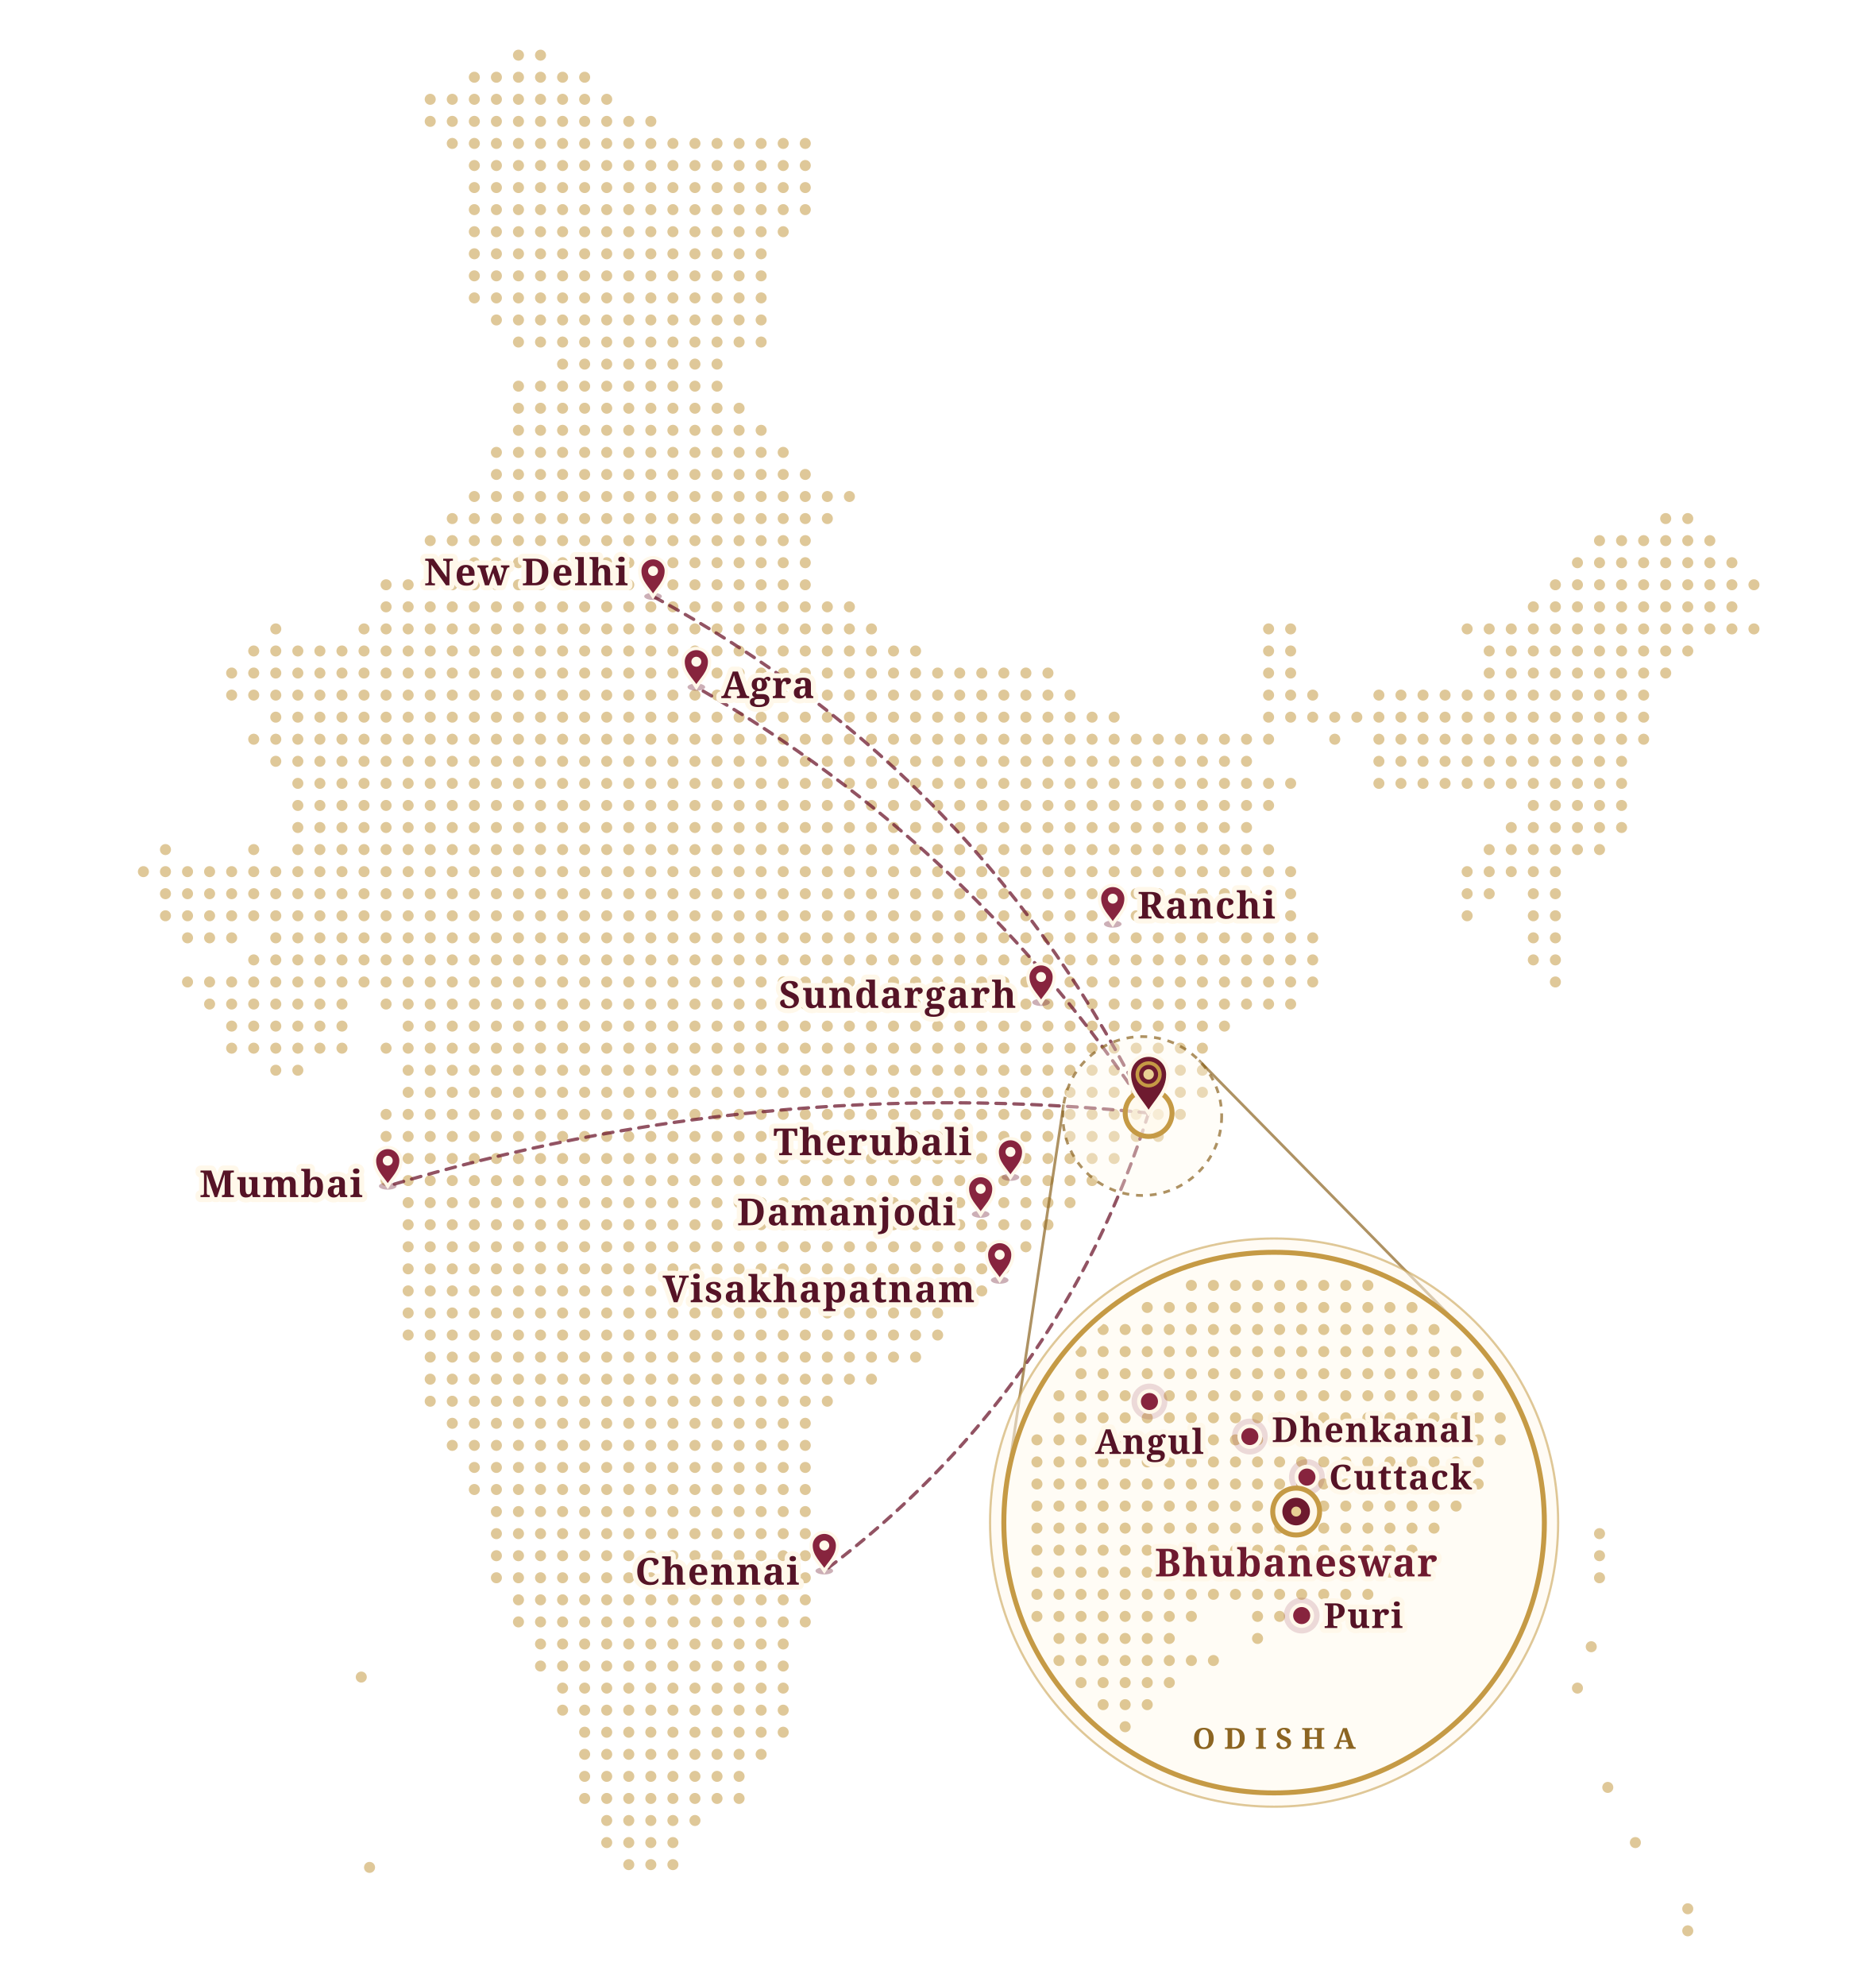
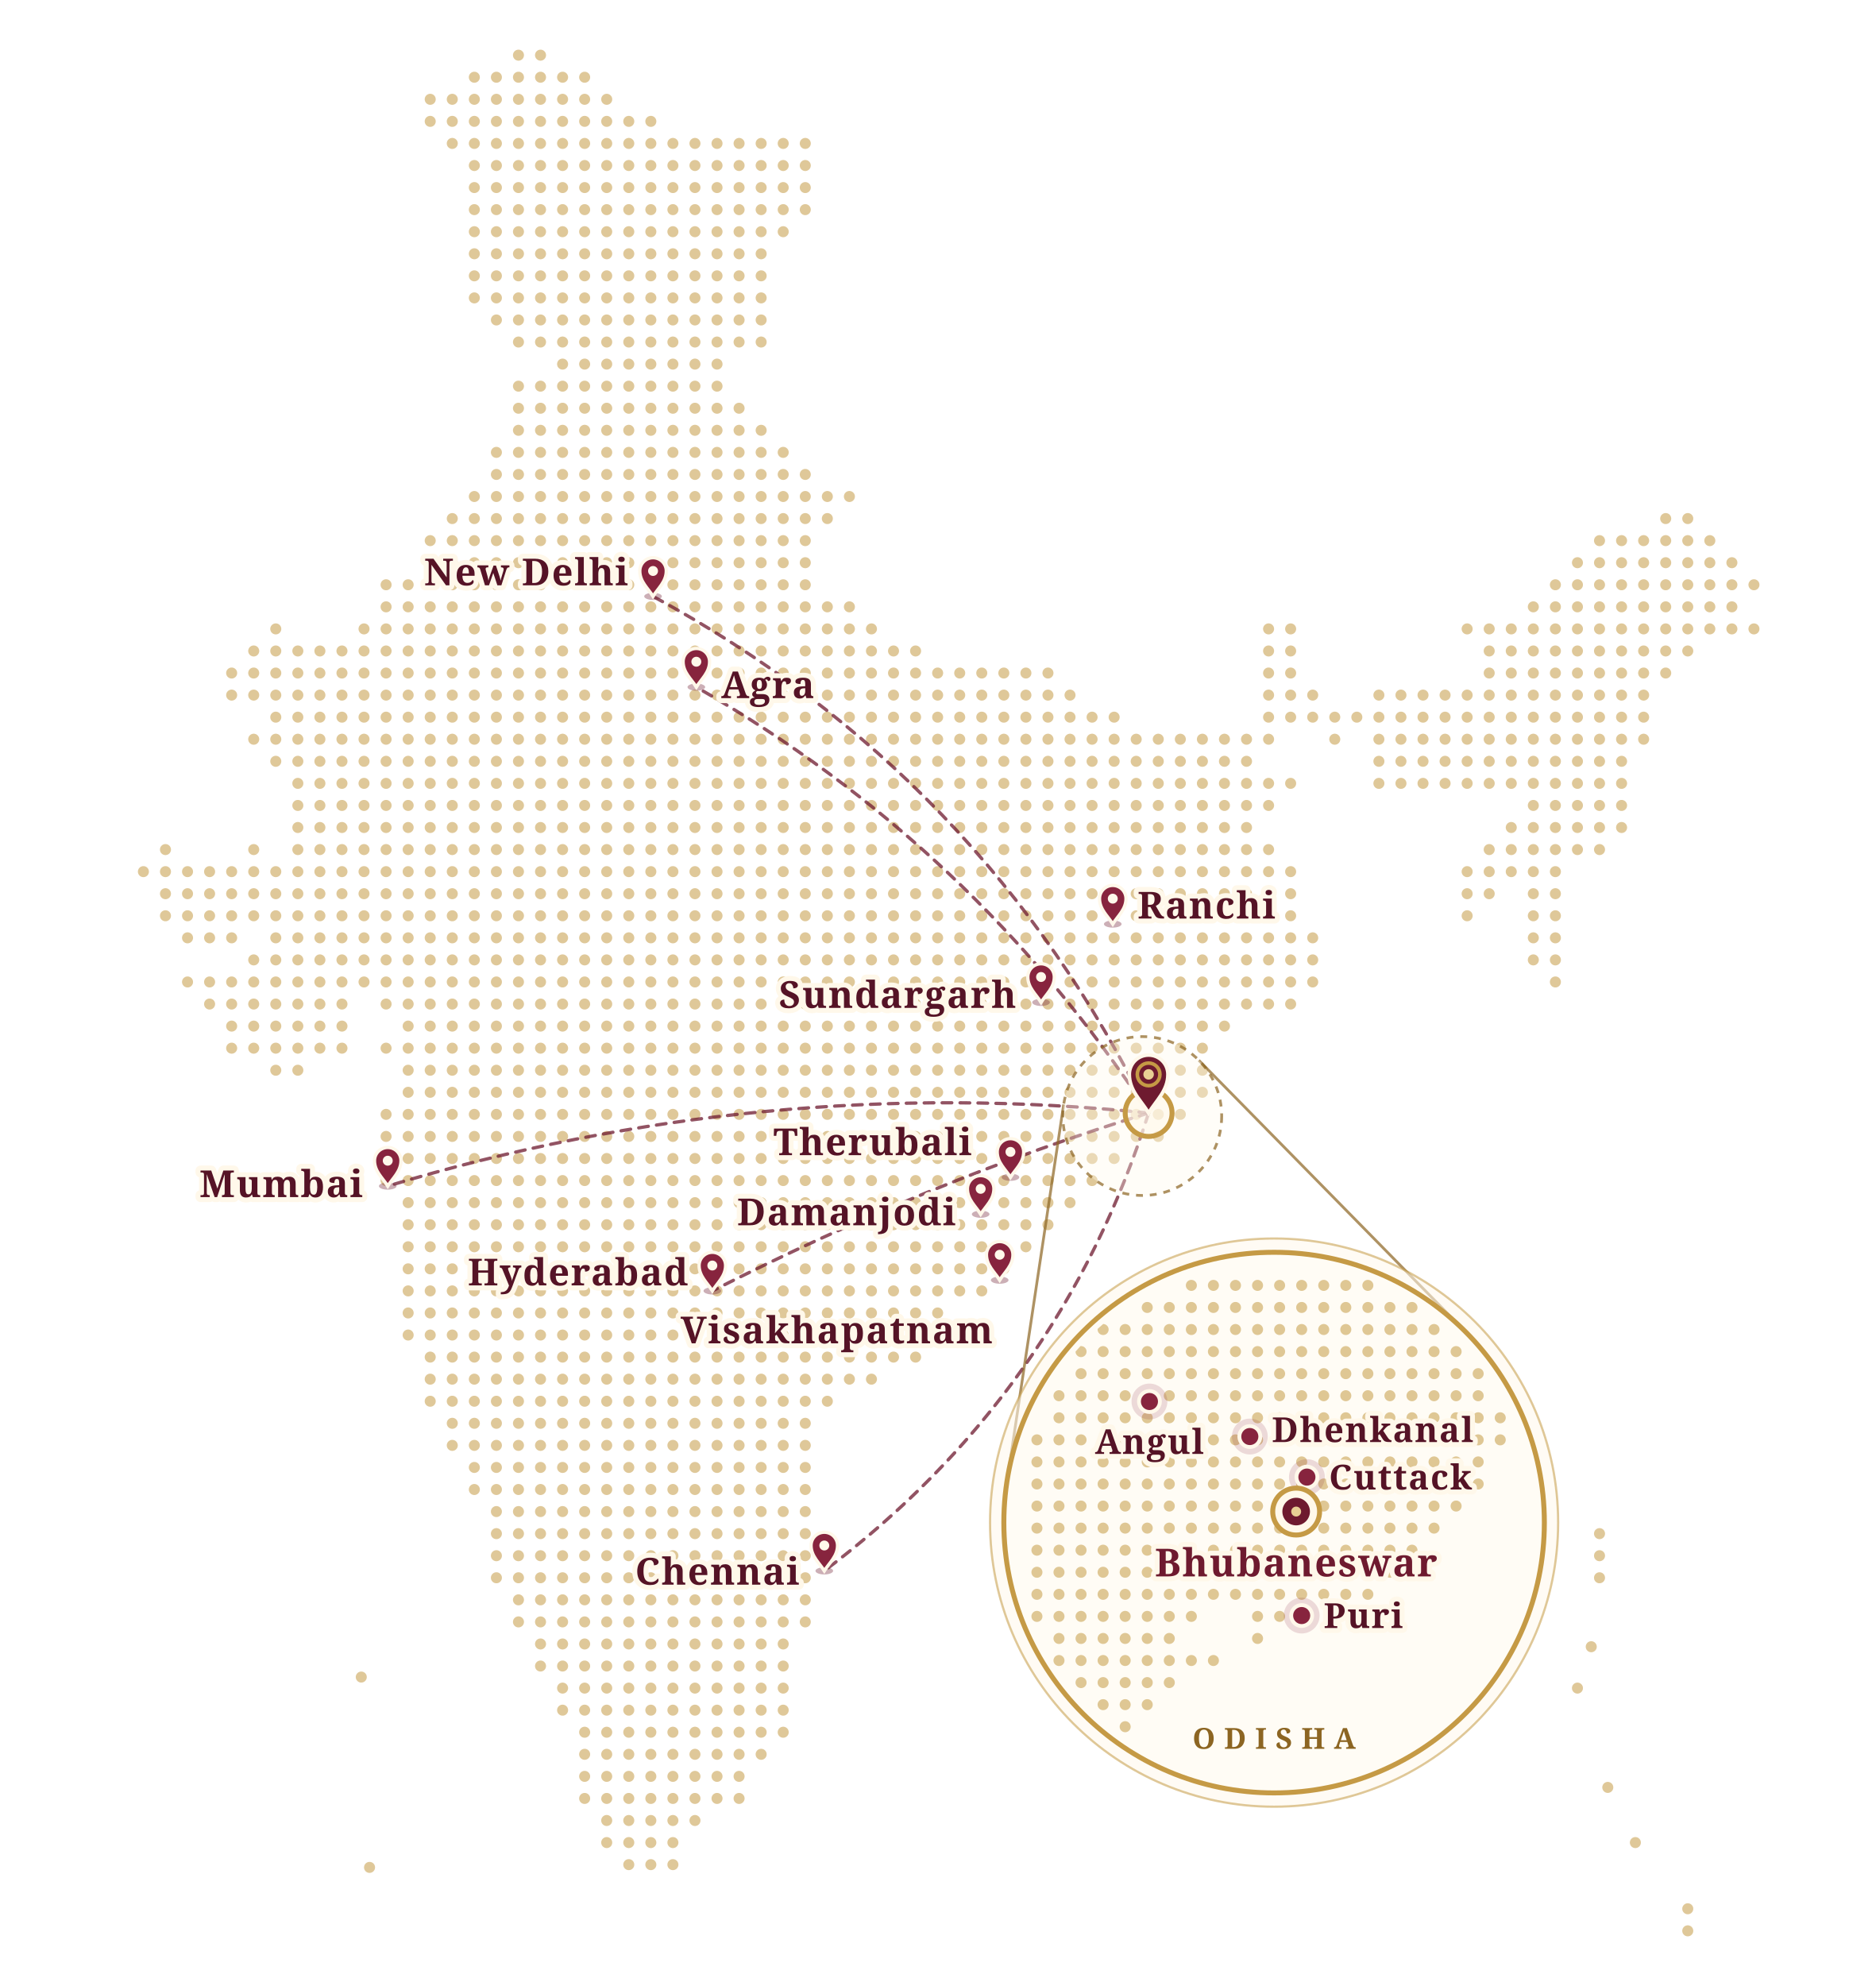
<svg xmlns="http://www.w3.org/2000/svg" viewBox="0 0 680 720" width="680" height="720" role="img" aria-labelledby="im-title im-desc">
  <style>@media (prefers-reduced-motion:no-preference){.im-arc{animation:im-flow 2.4s linear infinite}.im-pulse{transform-box:fill-box;transform-origin:center;animation:im-pulse 3.2s ease-out infinite}}@keyframes im-flow{to{stroke-dashoffset:-13}}@keyframes im-pulse{0%{transform:scale(.6);opacity:.9}80%,100%{transform:scale(2.2);opacity:0}}</style>
  <defs>
    <clipPath id="im-lens-clip">
      <circle cx="462" cy="552" r="95" />
    </clipPath>
  </defs>
  <path fill="none" stroke="#C59A45" stroke-opacity=".55" stroke-linecap="round" stroke-width="4" d="M188 20h0m8 0h0M172 28h0m8 0h0m8 0h0m8 0h0m8 0h0m8 0h0M156 36h0m8 0h0m8 0h0m8 0h0m8 0h0m8 0h0m8 0h0m8 0h0m8 0h0M156 44h0m8 0h0m8 0h0m8 0h0m8 0h0m8 0h0m8 0h0m8 0h0m8 0h0m8 0h0m8 0h0M164 52h0m8 0h0m8 0h0m8 0h0m8 0h0m8 0h0m8 0h0m8 0h0m8 0h0m8 0h0m8 0h0m8 0h0m8 0h0m8 0h0m8 0h0m8 0h0m8 0h0M172 60h0m8 0h0m8 0h0m8 0h0m8 0h0m8 0h0m8 0h0m8 0h0m8 0h0m8 0h0m8 0h0m8 0h0m8 0h0m8 0h0m8 0h0m8 0h0M172 68h0m8 0h0m8 0h0m8 0h0m8 0h0m8 0h0m8 0h0m8 0h0m8 0h0m8 0h0m8 0h0m8 0h0m8 0h0m8 0h0m8 0h0m8 0h0M172 76h0m8 0h0m8 0h0m8 0h0m8 0h0m8 0h0m8 0h0m8 0h0m8 0h0m8 0h0m8 0h0m8 0h0m8 0h0m8 0h0m8 0h0m8 0h0M172 84h0m8 0h0m8 0h0m8 0h0m8 0h0m8 0h0m8 0h0m8 0h0m8 0h0m8 0h0m8 0h0m8 0h0m8 0h0m8 0h0m8 0h0M172 92h0m8 0h0m8 0h0m8 0h0m8 0h0m8 0h0m8 0h0m8 0h0m8 0h0m8 0h0m8 0h0m8 0h0m8 0h0m8 0h0M172 100h0m8 0h0m8 0h0m8 0h0m8 0h0m8 0h0m8 0h0m8 0h0m8 0h0m8 0h0m8 0h0m8 0h0m8 0h0m8 0h0M172 108h0m8 0h0m8 0h0m8 0h0m8 0h0m8 0h0m8 0h0m8 0h0m8 0h0m8 0h0m8 0h0m8 0h0m8 0h0m8 0h0M180 116h0m8 0h0m8 0h0m8 0h0m8 0h0m8 0h0m8 0h0m8 0h0m8 0h0m8 0h0m8 0h0m8 0h0m8 0h0M188 124h0m8 0h0m8 0h0m8 0h0m8 0h0m8 0h0m8 0h0m8 0h0m8 0h0m8 0h0m8 0h0m8 0h0M204 132h0m8 0h0m8 0h0m8 0h0m8 0h0m8 0h0m8 0h0m8 0h0M188 140h0m8 0h0m8 0h0m8 0h0m8 0h0m8 0h0m8 0h0m8 0h0m8 0h0m8 0h0M188 148h0m8 0h0m8 0h0m8 0h0m8 0h0m8 0h0m8 0h0m8 0h0m8 0h0m8 0h0m8 0h0M188 156h0m8 0h0m8 0h0m8 0h0m8 0h0m8 0h0m8 0h0m8 0h0m8 0h0m8 0h0m8 0h0m8 0h0M180 164h0m8 0h0m8 0h0m8 0h0m8 0h0m8 0h0m8 0h0m8 0h0m8 0h0m8 0h0m8 0h0m8 0h0m8 0h0m8 0h0M180 172h0m8 0h0m8 0h0m8 0h0m8 0h0m8 0h0m8 0h0m8 0h0m8 0h0m8 0h0m8 0h0m8 0h0m8 0h0m8 0h0m8 0h0M172 180h0m8 0h0m8 0h0m8 0h0m8 0h0m8 0h0m8 0h0m8 0h0m8 0h0m8 0h0m8 0h0m8 0h0m8 0h0m8 0h0m8 0h0m8 0h0m8 0h0m8 0h0M164 188h0m8 0h0m8 0h0m8 0h0m8 0h0m8 0h0m8 0h0m8 0h0m8 0h0m8 0h0m8 0h0m8 0h0m8 0h0m8 0h0m8 0h0m8 0h0m8 0h0m8 0h0m304 0h0m8 0h0M156 196h0m8 0h0m8 0h0m8 0h0m8 0h0m8 0h0m8 0h0m8 0h0m8 0h0m8 0h0m8 0h0m8 0h0m8 0h0m8 0h0m8 0h0m8 0h0m8 0h0m8 0h0m288 0h0m8 0h0m8 0h0m8 0h0m8 0h0m8 0h0M156 204h0m8 0h0m8 0h0m8 0h0m8 0h0m8 0h0m8 0h0m8 0h0m8 0h0m8 0h0m8 0h0m8 0h0m8 0h0m8 0h0m8 0h0m8 0h0m8 0h0m8 0h0m280 0h0m8 0h0m8 0h0m8 0h0m8 0h0m8 0h0m8 0h0m8 0h0M140 212h0m8 0h0m8 0h0m8 0h0m8 0h0m8 0h0m8 0h0m8 0h0m8 0h0m8 0h0m8 0h0m8 0h0m8 0h0m8 0h0m8 0h0m8 0h0m8 0h0m8 0h0m8 0h0m8 0h0m272 0h0m8 0h0m8 0h0m8 0h0m8 0h0m8 0h0m8 0h0m8 0h0m8 0h0m8 0h0M140 220h0m8 0h0m8 0h0m8 0h0m8 0h0m8 0h0m8 0h0m8 0h0m8 0h0m8 0h0m8 0h0m8 0h0m8 0h0m8 0h0m8 0h0m8 0h0m8 0h0m8 0h0m8 0h0m8 0h0m8 0h0m8 0h0m248 0h0m8 0h0m8 0h0m8 0h0m8 0h0m8 0h0m8 0h0m8 0h0m8 0h0m8 0h0M100 228h0m32 0h0m8 0h0m8 0h0m8 0h0m8 0h0m8 0h0m8 0h0m8 0h0m8 0h0m8 0h0m8 0h0m8 0h0m8 0h0m8 0h0m8 0h0m8 0h0m8 0h0m8 0h0m8 0h0m8 0h0m8 0h0m8 0h0m8 0h0m8 0h0m144 0h0m8 0h0m64 0h0m8 0h0m8 0h0m8 0h0m8 0h0m8 0h0m8 0h0m8 0h0m8 0h0m8 0h0m8 0h0m8 0h0m8 0h0m8 0h0M92 236h0m8 0h0m8 0h0m8 0h0m8 0h0m8 0h0m8 0h0m8 0h0m8 0h0m8 0h0m8 0h0m8 0h0m8 0h0m8 0h0m8 0h0m8 0h0m8 0h0m8 0h0m8 0h0m8 0h0m8 0h0m8 0h0m8 0h0m8 0h0m8 0h0m8 0h0m8 0h0m8 0h0m8 0h0m8 0h0m8 0h0m128 0h0m8 0h0m72 0h0m8 0h0m8 0h0m8 0h0m8 0h0m8 0h0m8 0h0m8 0h0m8 0h0m8 0h0M84 244h0m8 0h0m8 0h0m8 0h0m8 0h0m8 0h0m8 0h0m8 0h0m8 0h0m8 0h0m8 0h0m8 0h0m8 0h0m8 0h0m8 0h0m8 0h0m8 0h0m8 0h0m8 0h0m8 0h0m8 0h0m8 0h0m8 0h0m8 0h0m8 0h0m8 0h0m8 0h0m8 0h0m8 0h0m8 0h0m8 0h0m8 0h0m8 0h0m8 0h0m8 0h0m8 0h0m8 0h0m8 0h0m80 0h0m8 0h0m72 0h0m8 0h0m8 0h0m8 0h0m8 0h0m8 0h0m8 0h0m8 0h0m8 0h0M84 252h0m8 0h0m8 0h0m8 0h0m8 0h0m8 0h0m8 0h0m8 0h0m8 0h0m8 0h0m8 0h0m8 0h0m8 0h0m8 0h0m8 0h0m8 0h0m8 0h0m8 0h0m8 0h0m8 0h0m8 0h0m8 0h0m8 0h0m8 0h0m8 0h0m8 0h0m8 0h0m8 0h0m8 0h0m8 0h0m8 0h0m8 0h0m8 0h0m8 0h0m8 0h0m8 0h0m8 0h0m8 0h0m8 0h0m72 0h0m8 0h0m8 0h0m24 0h0m8 0h0m8 0h0m8 0h0m8 0h0m8 0h0m8 0h0m8 0h0m8 0h0m8 0h0m8 0h0m8 0h0m8 0h0M100 260h0m8 0h0m8 0h0m8 0h0m8 0h0m8 0h0m8 0h0m8 0h0m8 0h0m8 0h0m8 0h0m8 0h0m8 0h0m8 0h0m8 0h0m8 0h0m8 0h0m8 0h0m8 0h0m8 0h0m8 0h0m8 0h0m8 0h0m8 0h0m8 0h0m8 0h0m8 0h0m8 0h0m8 0h0m8 0h0m8 0h0m8 0h0m8 0h0m8 0h0m8 0h0m8 0h0m8 0h0m8 0h0m8 0h0m56 0h0m8 0h0m8 0h0m8 0h0m8 0h0m8 0h0m8 0h0m8 0h0m8 0h0m8 0h0m8 0h0m8 0h0m8 0h0m8 0h0m8 0h0m8 0h0m8 0h0m8 0h0M92 268h0m8 0h0m8 0h0m8 0h0m8 0h0m8 0h0m8 0h0m8 0h0m8 0h0m8 0h0m8 0h0m8 0h0m8 0h0m8 0h0m8 0h0m8 0h0m8 0h0m8 0h0m8 0h0m8 0h0m8 0h0m8 0h0m8 0h0m8 0h0m8 0h0m8 0h0m8 0h0m8 0h0m8 0h0m8 0h0m8 0h0m8 0h0m8 0h0m8 0h0m8 0h0m8 0h0m8 0h0m8 0h0m8 0h0m8 0h0m8 0h0m8 0h0m8 0h0m8 0h0m8 0h0m8 0h0m8 0h0m24 0h0m16 0h0m8 0h0m8 0h0m8 0h0m8 0h0m8 0h0m8 0h0m8 0h0m8 0h0m8 0h0m8 0h0m8 0h0m8 0h0M100 276h0m8 0h0m8 0h0m8 0h0m8 0h0m8 0h0m8 0h0m8 0h0m8 0h0m8 0h0m8 0h0m8 0h0m8 0h0m8 0h0m8 0h0m8 0h0m8 0h0m8 0h0m8 0h0m8 0h0m8 0h0m8 0h0m8 0h0m8 0h0m8 0h0m8 0h0m8 0h0m8 0h0m8 0h0m8 0h0m8 0h0m8 0h0m8 0h0m8 0h0m8 0h0m8 0h0m8 0h0m8 0h0m8 0h0m8 0h0m8 0h0m8 0h0m8 0h0m8 0h0m8 0h0m48 0h0m8 0h0m8 0h0m8 0h0m8 0h0m8 0h0m8 0h0m8 0h0m8 0h0m8 0h0m8 0h0m8 0h0M108 284h0m8 0h0m8 0h0m8 0h0m8 0h0m8 0h0m8 0h0m8 0h0m8 0h0m8 0h0m8 0h0m8 0h0m8 0h0m8 0h0m8 0h0m8 0h0m8 0h0m8 0h0m8 0h0m8 0h0m8 0h0m8 0h0m8 0h0m8 0h0m8 0h0m8 0h0m8 0h0m8 0h0m8 0h0m8 0h0m8 0h0m8 0h0m8 0h0m8 0h0m8 0h0m8 0h0m8 0h0m8 0h0m8 0h0m8 0h0m8 0h0m8 0h0m8 0h0m8 0h0m8 0h0m8 0h0m32 0h0m8 0h0m8 0h0m8 0h0m8 0h0m8 0h0m8 0h0m8 0h0m8 0h0m8 0h0m8 0h0m8 0h0M108 292h0m8 0h0m8 0h0m8 0h0m8 0h0m8 0h0m8 0h0m8 0h0m8 0h0m8 0h0m8 0h0m8 0h0m8 0h0m8 0h0m8 0h0m8 0h0m8 0h0m8 0h0m8 0h0m8 0h0m8 0h0m8 0h0m8 0h0m8 0h0m8 0h0m8 0h0m8 0h0m8 0h0m8 0h0m8 0h0m8 0h0m8 0h0m8 0h0m8 0h0m8 0h0m8 0h0m8 0h0m8 0h0m8 0h0m8 0h0m8 0h0m8 0h0m8 0h0m8 0h0m8 0h0m96 0h0m8 0h0m8 0h0m8 0h0m8 0h0M108 300h0m8 0h0m8 0h0m8 0h0m8 0h0m8 0h0m8 0h0m8 0h0m8 0h0m8 0h0m8 0h0m8 0h0m8 0h0m8 0h0m8 0h0m8 0h0m8 0h0m8 0h0m8 0h0m8 0h0m8 0h0m8 0h0m8 0h0m8 0h0m8 0h0m8 0h0m8 0h0m8 0h0m8 0h0m8 0h0m8 0h0m8 0h0m8 0h0m8 0h0m8 0h0m8 0h0m8 0h0m8 0h0m8 0h0m8 0h0m8 0h0m8 0h0m8 0h0m8 0h0m96 0h0m8 0h0m8 0h0m8 0h0m8 0h0m8 0h0M60 308h0m32 0h0m16 0h0m8 0h0m8 0h0m8 0h0m8 0h0m8 0h0m8 0h0m8 0h0m8 0h0m8 0h0m8 0h0m8 0h0m8 0h0m8 0h0m8 0h0m8 0h0m8 0h0m8 0h0m8 0h0m8 0h0m8 0h0m8 0h0m8 0h0m8 0h0m8 0h0m8 0h0m8 0h0m8 0h0m8 0h0m8 0h0m8 0h0m8 0h0m8 0h0m8 0h0m8 0h0m8 0h0m8 0h0m8 0h0m8 0h0m8 0h0m8 0h0m8 0h0m8 0h0m8 0h0m8 0h0m80 0h0m8 0h0m8 0h0m8 0h0m8 0h0m8 0h0M52 316h0m8 0h0m8 0h0m8 0h0m8 0h0m8 0h0m8 0h0m8 0h0m8 0h0m8 0h0m8 0h0m8 0h0m8 0h0m8 0h0m8 0h0m8 0h0m8 0h0m8 0h0m8 0h0m8 0h0m8 0h0m8 0h0m8 0h0m8 0h0m8 0h0m8 0h0m8 0h0m8 0h0m8 0h0m8 0h0m8 0h0m8 0h0m8 0h0m8 0h0m8 0h0m8 0h0m8 0h0m8 0h0m8 0h0m8 0h0m8 0h0m8 0h0m8 0h0m8 0h0m8 0h0m8 0h0m8 0h0m8 0h0m8 0h0m8 0h0m8 0h0m8 0h0m8 0h0m64 0h0m8 0h0m8 0h0m8 0h0m8 0h0M60 324h0m8 0h0m8 0h0m8 0h0m8 0h0m8 0h0m8 0h0m8 0h0m8 0h0m8 0h0m8 0h0m8 0h0m8 0h0m8 0h0m8 0h0m8 0h0m8 0h0m8 0h0m8 0h0m8 0h0m8 0h0m8 0h0m8 0h0m8 0h0m8 0h0m8 0h0m8 0h0m8 0h0m8 0h0m8 0h0m8 0h0m8 0h0m8 0h0m8 0h0m8 0h0m8 0h0m8 0h0m8 0h0m8 0h0m8 0h0m8 0h0m8 0h0m8 0h0m8 0h0m8 0h0m8 0h0m8 0h0m8 0h0m8 0h0m8 0h0m8 0h0m8 0h0m64 0h0m8 0h0m16 0h0m8 0h0M60 332h0m8 0h0m8 0h0m8 0h0m8 0h0m8 0h0m8 0h0m8 0h0m8 0h0m8 0h0m8 0h0m8 0h0m8 0h0m8 0h0m8 0h0m8 0h0m8 0h0m8 0h0m8 0h0m8 0h0m8 0h0m8 0h0m8 0h0m8 0h0m8 0h0m8 0h0m8 0h0m8 0h0m8 0h0m8 0h0m8 0h0m8 0h0m8 0h0m8 0h0m8 0h0m8 0h0m8 0h0m8 0h0m8 0h0m8 0h0m8 0h0m8 0h0m8 0h0m8 0h0m8 0h0m8 0h0m8 0h0m8 0h0m8 0h0m8 0h0m8 0h0m8 0h0m64 0h0m24 0h0m8 0h0M68 340h0m8 0h0m8 0h0m16 0h0m8 0h0m8 0h0m8 0h0m8 0h0m8 0h0m8 0h0m8 0h0m8 0h0m8 0h0m8 0h0m8 0h0m8 0h0m8 0h0m8 0h0m8 0h0m8 0h0m8 0h0m8 0h0m8 0h0m8 0h0m8 0h0m8 0h0m8 0h0m8 0h0m8 0h0m8 0h0m8 0h0m8 0h0m8 0h0m8 0h0m8 0h0m8 0h0m8 0h0m8 0h0m8 0h0m8 0h0m8 0h0m8 0h0m8 0h0m8 0h0m8 0h0m8 0h0m8 0h0m8 0h0m8 0h0m8 0h0m8 0h0m80 0h0m8 0h0M92 348h0m8 0h0m8 0h0m8 0h0m8 0h0m8 0h0m8 0h0m8 0h0m8 0h0m8 0h0m8 0h0m8 0h0m8 0h0m8 0h0m8 0h0m8 0h0m8 0h0m8 0h0m8 0h0m8 0h0m8 0h0m8 0h0m8 0h0m8 0h0m8 0h0m8 0h0m8 0h0m8 0h0m8 0h0m8 0h0m8 0h0m8 0h0m8 0h0m8 0h0m8 0h0m8 0h0m8 0h0m8 0h0m8 0h0m8 0h0m8 0h0m8 0h0m8 0h0m8 0h0m8 0h0m8 0h0m8 0h0m8 0h0m8 0h0m80 0h0m8 0h0M68 356h0m8 0h0m8 0h0m8 0h0m8 0h0m8 0h0m8 0h0m8 0h0m8 0h0m8 0h0m8 0h0m8 0h0m8 0h0m8 0h0m8 0h0m8 0h0m8 0h0m8 0h0m8 0h0m8 0h0m8 0h0m8 0h0m8 0h0m8 0h0m8 0h0m8 0h0m8 0h0m8 0h0m8 0h0m8 0h0m8 0h0m8 0h0m8 0h0m8 0h0m8 0h0m8 0h0m8 0h0m8 0h0m8 0h0m8 0h0m8 0h0m8 0h0m8 0h0m8 0h0m8 0h0m8 0h0m8 0h0m8 0h0m8 0h0m8 0h0m8 0h0m8 0h0m88 0h0M76 364h0m8 0h0m8 0h0m8 0h0m8 0h0m8 0h0m8 0h0m16 0h0m8 0h0m8 0h0m8 0h0m8 0h0m8 0h0m8 0h0m8 0h0m8 0h0m8 0h0m8 0h0m8 0h0m8 0h0m8 0h0m8 0h0m8 0h0m8 0h0m8 0h0m8 0h0m8 0h0m8 0h0m8 0h0m8 0h0m8 0h0m8 0h0m8 0h0m8 0h0m8 0h0m8 0h0m8 0h0m8 0h0m8 0h0m8 0h0m8 0h0m8 0h0m8 0h0m8 0h0m8 0h0m8 0h0m8 0h0m8 0h0m8 0h0M84 372h0m8 0h0m8 0h0m8 0h0m8 0h0m8 0h0m24 0h0m8 0h0m8 0h0m8 0h0m8 0h0m8 0h0m8 0h0m8 0h0m8 0h0m8 0h0m8 0h0m8 0h0m8 0h0m8 0h0m8 0h0m8 0h0m8 0h0m8 0h0m8 0h0m8 0h0m8 0h0m8 0h0m8 0h0m8 0h0m8 0h0m8 0h0m8 0h0m8 0h0m8 0h0m8 0h0m8 0h0m8 0h0m8 0h0m8 0h0m8 0h0m8 0h0m8 0h0m8 0h0M84 380h0m8 0h0m8 0h0m8 0h0m8 0h0m8 0h0m16 0h0m8 0h0m8 0h0m8 0h0m8 0h0m8 0h0m8 0h0m8 0h0m8 0h0m8 0h0m8 0h0m8 0h0m8 0h0m8 0h0m8 0h0m8 0h0m8 0h0m8 0h0m8 0h0m8 0h0m8 0h0m8 0h0m8 0h0m8 0h0m8 0h0m8 0h0m8 0h0m8 0h0m8 0h0m8 0h0m8 0h0m8 0h0m8 0h0m8 0h0m8 0h0m8 0h0m8 0h0m8 0h0M100 388h0m8 0h0m40 0h0m8 0h0m8 0h0m8 0h0m8 0h0m8 0h0m8 0h0m8 0h0m8 0h0m8 0h0m8 0h0m8 0h0m8 0h0m8 0h0m8 0h0m8 0h0m8 0h0m8 0h0m8 0h0m8 0h0m8 0h0m8 0h0m8 0h0m8 0h0m8 0h0m8 0h0m8 0h0m8 0h0m8 0h0m8 0h0m8 0h0m8 0h0m8 0h0m8 0h0m8 0h0m8 0h0m8 0h0M148 396h0m8 0h0m8 0h0m8 0h0m8 0h0m8 0h0m8 0h0m8 0h0m8 0h0m8 0h0m8 0h0m8 0h0m8 0h0m8 0h0m8 0h0m8 0h0m8 0h0m8 0h0m8 0h0m8 0h0m8 0h0m8 0h0m8 0h0m8 0h0m8 0h0m8 0h0m8 0h0m8 0h0m8 0h0m8 0h0m8 0h0m8 0h0m8 0h0m8 0h0m8 0h0m8 0h0m8 0h0M140 404h0m8 0h0m8 0h0m8 0h0m8 0h0m8 0h0m8 0h0m8 0h0m8 0h0m8 0h0m8 0h0m8 0h0m8 0h0m8 0h0m8 0h0m8 0h0m8 0h0m8 0h0m8 0h0m8 0h0m8 0h0m8 0h0m8 0h0m8 0h0m8 0h0m8 0h0m8 0h0m8 0h0m8 0h0m8 0h0m8 0h0m8 0h0m8 0h0m8 0h0m8 0h0m8 0h0m8 0h0M140 412h0m8 0h0m8 0h0m8 0h0m8 0h0m8 0h0m8 0h0m8 0h0m8 0h0m8 0h0m8 0h0m8 0h0m8 0h0m8 0h0m8 0h0m8 0h0m8 0h0m8 0h0m8 0h0m8 0h0m8 0h0m8 0h0m8 0h0m8 0h0m8 0h0m8 0h0m8 0h0m8 0h0m8 0h0m8 0h0m8 0h0m8 0h0m8 0h0m8 0h0m8 0h0m8 0h0M140 420h0m8 0h0m8 0h0m8 0h0m8 0h0m8 0h0m8 0h0m8 0h0m8 0h0m8 0h0m8 0h0m8 0h0m8 0h0m8 0h0m8 0h0m8 0h0m8 0h0m8 0h0m8 0h0m8 0h0m8 0h0m8 0h0m8 0h0m8 0h0m8 0h0m8 0h0m8 0h0m8 0h0m8 0h0m8 0h0m8 0h0m8 0h0m8 0h0m8 0h0M140 428h0m8 0h0m8 0h0m8 0h0m8 0h0m8 0h0m8 0h0m8 0h0m8 0h0m8 0h0m8 0h0m8 0h0m8 0h0m8 0h0m8 0h0m8 0h0m8 0h0m8 0h0m8 0h0m8 0h0m8 0h0m8 0h0m8 0h0m8 0h0m8 0h0m8 0h0m8 0h0m8 0h0m8 0h0m8 0h0m8 0h0m8 0h0m8 0h0M148 436h0m8 0h0m8 0h0m8 0h0m8 0h0m8 0h0m8 0h0m8 0h0m8 0h0m8 0h0m8 0h0m8 0h0m8 0h0m8 0h0m8 0h0m8 0h0m8 0h0m8 0h0m8 0h0m8 0h0m8 0h0m8 0h0m8 0h0m8 0h0m8 0h0m8 0h0m8 0h0m8 0h0m8 0h0m8 0h0m8 0h0M148 444h0m8 0h0m8 0h0m8 0h0m8 0h0m8 0h0m8 0h0m8 0h0m8 0h0m8 0h0m8 0h0m8 0h0m8 0h0m8 0h0m8 0h0m8 0h0m8 0h0m8 0h0m8 0h0m8 0h0m8 0h0m8 0h0m8 0h0m8 0h0m8 0h0m8 0h0m8 0h0m8 0h0m8 0h0m8 0h0M148 452h0m8 0h0m8 0h0m8 0h0m8 0h0m8 0h0m8 0h0m8 0h0m8 0h0m8 0h0m8 0h0m8 0h0m8 0h0m8 0h0m8 0h0m8 0h0m8 0h0m8 0h0m8 0h0m8 0h0m8 0h0m8 0h0m8 0h0m8 0h0m8 0h0m8 0h0m8 0h0m8 0h0m8 0h0M148 460h0m8 0h0m8 0h0m8 0h0m8 0h0m8 0h0m8 0h0m8 0h0m8 0h0m8 0h0m8 0h0m8 0h0m8 0h0m8 0h0m8 0h0m8 0h0m8 0h0m8 0h0m8 0h0m8 0h0m8 0h0m8 0h0m8 0h0m8 0h0m8 0h0m8 0h0m8 0h0m8 0h0M148 468h0m8 0h0m8 0h0m8 0h0m8 0h0m8 0h0m8 0h0m8 0h0m8 0h0m8 0h0m8 0h0m8 0h0m8 0h0m8 0h0m8 0h0m8 0h0m8 0h0m8 0h0m8 0h0m8 0h0m8 0h0m8 0h0m8 0h0m8 0h0m8 0h0m8 0h0m8 0h0M148 476h0m8 0h0m8 0h0m8 0h0m8 0h0m8 0h0m8 0h0m8 0h0m8 0h0m8 0h0m8 0h0m8 0h0m8 0h0m8 0h0m8 0h0m8 0h0m8 0h0m8 0h0m8 0h0m8 0h0m8 0h0m8 0h0m8 0h0m8 0h0m8 0h0M148 484h0m8 0h0m8 0h0m8 0h0m8 0h0m8 0h0m8 0h0m8 0h0m8 0h0m8 0h0m8 0h0m8 0h0m8 0h0m8 0h0m8 0h0m8 0h0m8 0h0m8 0h0m8 0h0m8 0h0m8 0h0m8 0h0m8 0h0m8 0h0m8 0h0M156 492h0m8 0h0m8 0h0m8 0h0m8 0h0m8 0h0m8 0h0m8 0h0m8 0h0m8 0h0m8 0h0m8 0h0m8 0h0m8 0h0m8 0h0m8 0h0m8 0h0m8 0h0m8 0h0m8 0h0m8 0h0m8 0h0m8 0h0M156 500h0m8 0h0m8 0h0m8 0h0m8 0h0m8 0h0m8 0h0m8 0h0m8 0h0m8 0h0m8 0h0m8 0h0m8 0h0m8 0h0m8 0h0m8 0h0m8 0h0m8 0h0m8 0h0m8 0h0m8 0h0M156 508h0m8 0h0m8 0h0m8 0h0m8 0h0m8 0h0m8 0h0m8 0h0m8 0h0m8 0h0m8 0h0m8 0h0m8 0h0m8 0h0m8 0h0m8 0h0m8 0h0m8 0h0m8 0h0M164 516h0m8 0h0m8 0h0m8 0h0m8 0h0m8 0h0m8 0h0m8 0h0m8 0h0m8 0h0m8 0h0m8 0h0m8 0h0m8 0h0m8 0h0m8 0h0m8 0h0M164 524h0m8 0h0m8 0h0m8 0h0m8 0h0m8 0h0m8 0h0m8 0h0m8 0h0m8 0h0m8 0h0m8 0h0m8 0h0m8 0h0m8 0h0m8 0h0m8 0h0M172 532h0m8 0h0m8 0h0m8 0h0m8 0h0m8 0h0m8 0h0m8 0h0m8 0h0m8 0h0m8 0h0m8 0h0m8 0h0m8 0h0m8 0h0m8 0h0M172 540h0m8 0h0m8 0h0m8 0h0m8 0h0m8 0h0m8 0h0m8 0h0m8 0h0m8 0h0m8 0h0m8 0h0m8 0h0m8 0h0m8 0h0m8 0h0M180 548h0m8 0h0m8 0h0m8 0h0m8 0h0m8 0h0m8 0h0m8 0h0m8 0h0m8 0h0m8 0h0m8 0h0m8 0h0m8 0h0m8 0h0M180 556h0m8 0h0m8 0h0m8 0h0m8 0h0m8 0h0m8 0h0m8 0h0m8 0h0m8 0h0m8 0h0m8 0h0m8 0h0m8 0h0m8 0h0m288 0h0M180 564h0m8 0h0m8 0h0m8 0h0m8 0h0m8 0h0m8 0h0m8 0h0m8 0h0m8 0h0m8 0h0m8 0h0m8 0h0m8 0h0m8 0h0m8 0h0m280 0h0M180 572h0m8 0h0m8 0h0m8 0h0m8 0h0m8 0h0m8 0h0m8 0h0m8 0h0m8 0h0m8 0h0m8 0h0m8 0h0m8 0h0m8 0h0m288 0h0M188 580h0m8 0h0m8 0h0m8 0h0m8 0h0m8 0h0m8 0h0m8 0h0m8 0h0m8 0h0m8 0h0m8 0h0m8 0h0m8 0h0M188 588h0m8 0h0m8 0h0m8 0h0m8 0h0m8 0h0m8 0h0m8 0h0m8 0h0m8 0h0m8 0h0m8 0h0m8 0h0m8 0h0M196 596h0m8 0h0m8 0h0m8 0h0m8 0h0m8 0h0m8 0h0m8 0h0m8 0h0m8 0h0m8 0h0m8 0h0M577 597h0M196 604h0m8 0h0m8 0h0m8 0h0m8 0h0m8 0h0m8 0h0m8 0h0m8 0h0m8 0h0m8 0h0m8 0h0M131 608h0M204 612h0m8 0h0m8 0h0m8 0h0m8 0h0m8 0h0m8 0h0m8 0h0m8 0h0m8 0h0m8 0h0m288 0h0M204 620h0m8 0h0m8 0h0m8 0h0m8 0h0m8 0h0m8 0h0m8 0h0m8 0h0m8 0h0m8 0h0M212 628h0m8 0h0m8 0h0m8 0h0m8 0h0m8 0h0m8 0h0m8 0h0m8 0h0m8 0h0M212 636h0m8 0h0m8 0h0m8 0h0m8 0h0m8 0h0m8 0h0m8 0h0m8 0h0M212 644h0m8 0h0m8 0h0m8 0h0m8 0h0m8 0h0m8 0h0m8 0h0M583 648h0M212 652h0m8 0h0m8 0h0m8 0h0m8 0h0m8 0h0m8 0h0m8 0h0M220 660h0m8 0h0m8 0h0m8 0h0m8 0h0M220 668h0m8 0h0m8 0h0m8 0h0m349 0h0M228 676h0m8 0h0m8 0h0M134 677h0M612 692h0M612 700h0" />
  <g fill="none" stroke="#6E1A2F" stroke-width="1.2" stroke-linecap="round" stroke-dasharray="3.5 3" stroke-opacity=".75">
    <path class="im-arc" data-city="new-delhi" d="M416.5 403.5Q356.6 281.1 236.8 216.2" />
    <path class="im-arc" data-city="agra" d="M416.5 403.5Q353 306.6 252.5 249.1" />
    <path class="im-arc" data-city="mumbai" d="M416.5 403.5Q275.9 389.2 140.6 430" />
    <path class="im-arc" data-city="chennai" d="M416.5 403.5Q384.3 505.3 298.9 569.5" />
+     <path class="im-arc" data-city="hyderabad" d="M416.5 403.5Q337 428 258.3 468" />
  </g>
  <g fill="none" stroke="#8C6522" stroke-width="1" stroke-opacity=".7">
    <path d="M385.7 400.4L365.1 537.5" />
    <path d="M434.7 384.4L531.9 483.3" />
    <circle cx="414.2" cy="404.6" r="28.8" stroke-dasharray="2.5 2.5" fill="#FFF8EA" fill-opacity=".35" />
  </g>
  <g class="im-lens">
    <circle cx="462" cy="552" r="103" fill="#FFF8EA" fill-opacity=".55" stroke="#C59A45" stroke-opacity=".55" stroke-width=".8" />
    <circle cx="462" cy="552" r="98" fill="#FFFCF5" fill-opacity=".94" stroke="#C59A45" stroke-width="1.8" />
    <path clip-path="url(#im-lens-clip)" fill="none" stroke="#C59A45" stroke-opacity=".55" stroke-linecap="round" stroke-width="4" d="M432 466h0m8 0h0m8 0h0m8 0h0m8 0h0m8 0h0m8 0h0m8 0h0m8 0h0M416 474h0m8 0h0m8 0h0m8 0h0m8 0h0m8 0h0m8 0h0m8 0h0m8 0h0m8 0h0m8 0h0m8 0h0m8 0h0M400 482h0m8 0h0m8 0h0m8 0h0m8 0h0m8 0h0m8 0h0m8 0h0m8 0h0m8 0h0m8 0h0m8 0h0m8 0h0m8 0h0m8 0h0m8 0h0M392 490h0m8 0h0m8 0h0m8 0h0m8 0h0m8 0h0m8 0h0m8 0h0m8 0h0m8 0h0m8 0h0m8 0h0m8 0h0m8 0h0m8 0h0m8 0h0m8 0h0m8 0h0M392 498h0m8 0h0m8 0h0m8 0h0m8 0h0m8 0h0m8 0h0m8 0h0m8 0h0m8 0h0m8 0h0m8 0h0m8 0h0m8 0h0m8 0h0m8 0h0m8 0h0m8 0h0m8 0h0M384 506h0m8 0h0m8 0h0m8 0h0m8 0h0m8 0h0m8 0h0m8 0h0m8 0h0m8 0h0m8 0h0m8 0h0m8 0h0m8 0h0m8 0h0m8 0h0m8 0h0m8 0h0m8 0h0m8 0h0M384 514h0m8 0h0m8 0h0m8 0h0m8 0h0m8 0h0m8 0h0m8 0h0m8 0h0m8 0h0m8 0h0m8 0h0m8 0h0m8 0h0m8 0h0m8 0h0m8 0h0m8 0h0m8 0h0m8 0h0m8 0h0M376 522h0m8 0h0m8 0h0m8 0h0m8 0h0m8 0h0m8 0h0m8 0h0m8 0h0m8 0h0m8 0h0m8 0h0m8 0h0m8 0h0m8 0h0m8 0h0m8 0h0m8 0h0m8 0h0m8 0h0m8 0h0m8 0h0M376 530h0m8 0h0m8 0h0m8 0h0m8 0h0m8 0h0m8 0h0m8 0h0m8 0h0m8 0h0m8 0h0m8 0h0m8 0h0m8 0h0m8 0h0m8 0h0m8 0h0m8 0h0m8 0h0m8 0h0m8 0h0M376 538h0m8 0h0m8 0h0m8 0h0m8 0h0m8 0h0m8 0h0m8 0h0m8 0h0m8 0h0m8 0h0m8 0h0m8 0h0m8 0h0m8 0h0m8 0h0m8 0h0m8 0h0m8 0h0m8 0h0m8 0h0M376 546h0m8 0h0m8 0h0m8 0h0m8 0h0m8 0h0m8 0h0m8 0h0m8 0h0m8 0h0m8 0h0m8 0h0m8 0h0m8 0h0m8 0h0m8 0h0m8 0h0m8 0h0m8 0h0m8 0h0M376 554h0m8 0h0m8 0h0m8 0h0m8 0h0m8 0h0m8 0h0m8 0h0m8 0h0m8 0h0m8 0h0m8 0h0m8 0h0m8 0h0m8 0h0m8 0h0m8 0h0m8 0h0m8 0h0M376 562h0m8 0h0m8 0h0m8 0h0m8 0h0m8 0h0m8 0h0m8 0h0m8 0h0m8 0h0m8 0h0m8 0h0m8 0h0m8 0h0m8 0h0m8 0h0m8 0h0m8 0h0M376 570h0m8 0h0m8 0h0m8 0h0m8 0h0m8 0h0m8 0h0m8 0h0m8 0h0m8 0h0m8 0h0m8 0h0m8 0h0m8 0h0m8 0h0m8 0h0m8 0h0M376 578h0m8 0h0m8 0h0m8 0h0m8 0h0m8 0h0m8 0h0m8 0h0m8 0h0m8 0h0m8 0h0m8 0h0m8 0h0m8 0h0m8 0h0m8 0h0M376 586h0m8 0h0m8 0h0m8 0h0m8 0h0m8 0h0m8 0h0m8 0h0m24 0h0m8 0h0m8 0h0M384 594h0m8 0h0m8 0h0m8 0h0m8 0h0m8 0h0m32 0h0M384 602h0m8 0h0m8 0h0m8 0h0m8 0h0m8 0h0m8 0h0m8 0h0M392 610h0m8 0h0m8 0h0m8 0h0m8 0h0M400 618h0m8 0h0m8 0h0M408 626h0" />
    <text x="462" y="634" text-anchor="middle" font-family="Cinzel, Georgia, serif" font-size="10.5" font-weight="600" letter-spacing="3.2" fill="#8C6522" stroke="#FFFCF5" stroke-width="3" paint-order="stroke">ODISHA</text>
  </g>
  <g id="im-pins">
    <g class="im-pin" data-city="new-delhi" transform="translate(236.8 216.2)">
      <g class="im-pin__body">
        <ellipse rx="3.2" ry="1.3" fill="#6E1A2F" fill-opacity=".35" />
        <path d="M0 0C-1.8 -2.9 -4.8 -5.3 -4.8 -9.2A4.8 4.8 0 1 1 4.8 -9.2C4.8 -5.3 1.8 -2.9 0 0Z" fill="#87243E" stroke="#FFF8EA" stroke-width="1.2" />
        <circle cy="-9.2" r="1.8" fill="#FFF8EA" />
      </g>
    </g>
    <g class="im-pin" data-city="agra" transform="translate(252.5 249.1)">
      <g class="im-pin__body">
        <ellipse rx="3.2" ry="1.3" fill="#6E1A2F" fill-opacity=".35" />
        <path d="M0 0C-1.8 -2.9 -4.8 -5.3 -4.8 -9.2A4.8 4.8 0 1 1 4.8 -9.2C4.8 -5.3 1.8 -2.9 0 0Z" fill="#87243E" stroke="#FFF8EA" stroke-width="1.2" />
        <circle cy="-9.2" r="1.8" fill="#FFF8EA" />
      </g>
    </g>
    <g class="im-pin" data-city="mumbai" transform="translate(140.6 430)">
      <g class="im-pin__body">
        <ellipse rx="3.2" ry="1.3" fill="#6E1A2F" fill-opacity=".35" />
        <path d="M0 0C-1.8 -2.9 -4.8 -5.3 -4.8 -9.2A4.8 4.8 0 1 1 4.8 -9.2C4.8 -5.3 1.8 -2.9 0 0Z" fill="#87243E" stroke="#FFF8EA" stroke-width="1.2" />
        <circle cy="-9.2" r="1.8" fill="#FFF8EA" />
      </g>
    </g>
    <g class="im-pin" data-city="chennai" transform="translate(298.9 569.5)">
      <g class="im-pin__body">
        <ellipse rx="3.2" ry="1.3" fill="#6E1A2F" fill-opacity=".35" />
        <path d="M0 0C-1.8 -2.9 -4.8 -5.3 -4.8 -9.2A4.8 4.8 0 1 1 4.8 -9.2C4.8 -5.3 1.8 -2.9 0 0Z" fill="#87243E" stroke="#FFF8EA" stroke-width="1.2" />
        <circle cy="-9.2" r="1.8" fill="#FFF8EA" />
      </g>
    </g>
    <g class="im-pin" data-city="visakhapatnam" transform="translate(362.5 464.1)">
+       <g class="im-pin__body">
+         <ellipse rx="3.2" ry="1.3" fill="#6E1A2F" fill-opacity=".35" />
+         <path d="M0 0C-1.8 -2.9 -4.8 -5.3 -4.8 -9.2A4.8 4.8 0 1 1 4.8 -9.2C4.8 -5.3 1.8 -2.9 0 0Z" fill="#87243E" stroke="#FFF8EA" stroke-width="1.2" />
+         <circle cy="-9.2" r="1.8" fill="#FFF8EA" />
+       </g>
+     </g>
+     <g class="im-pin" data-city="hyderabad" transform="translate(258.3 468)">
      <g class="im-pin__body">
        <ellipse rx="3.2" ry="1.3" fill="#6E1A2F" fill-opacity=".35" />
        <path d="M0 0C-1.8 -2.9 -4.8 -5.3 -4.8 -9.2A4.8 4.8 0 1 1 4.8 -9.2C4.8 -5.3 1.8 -2.9 0 0Z" fill="#87243E" stroke="#FFF8EA" stroke-width="1.2" />
        <circle cy="-9.2" r="1.8" fill="#FFF8EA" />
      </g>
    </g>
    <g class="im-pin" data-city="ranchi" transform="translate(403.5 335)">
      <g class="im-pin__body">
        <ellipse rx="3.2" ry="1.3" fill="#6E1A2F" fill-opacity=".35" />
        <path d="M0 0C-1.8 -2.9 -4.8 -5.3 -4.8 -9.2A4.8 4.8 0 1 1 4.8 -9.2C4.8 -5.3 1.8 -2.9 0 0Z" fill="#87243E" stroke="#FFF8EA" stroke-width="1.2" />
        <circle cy="-9.2" r="1.8" fill="#FFF8EA" />
      </g>
    </g>
    <g class="im-pin" data-city="sundargarh" transform="translate(377.5 363.4)">
      <g class="im-pin__body">
        <ellipse rx="3.2" ry="1.3" fill="#6E1A2F" fill-opacity=".35" />
        <path d="M0 0C-1.8 -2.9 -4.8 -5.3 -4.8 -9.2A4.8 4.8 0 1 1 4.8 -9.2C4.8 -5.3 1.8 -2.9 0 0Z" fill="#87243E" stroke="#FFF8EA" stroke-width="1.2" />
        <circle cy="-9.2" r="1.8" fill="#FFF8EA" />
      </g>
    </g>
    <g class="im-pin" data-city="therubali" transform="translate(366.4 426.8)">
      <g class="im-pin__body">
        <ellipse rx="3.2" ry="1.3" fill="#6E1A2F" fill-opacity=".35" />
        <path d="M0 0C-1.8 -2.9 -4.8 -5.3 -4.8 -9.2A4.8 4.8 0 1 1 4.8 -9.2C4.8 -5.3 1.8 -2.9 0 0Z" fill="#87243E" stroke="#FFF8EA" stroke-width="1.2" />
        <circle cy="-9.2" r="1.8" fill="#FFF8EA" />
      </g>
    </g>
    <g class="im-pin" data-city="damanjodi" transform="translate(355.6 440.2)">
      <g class="im-pin__body">
        <ellipse rx="3.2" ry="1.3" fill="#6E1A2F" fill-opacity=".35" />
        <path d="M0 0C-1.8 -2.9 -4.8 -5.3 -4.8 -9.2A4.8 4.8 0 1 1 4.8 -9.2C4.8 -5.3 1.8 -2.9 0 0Z" fill="#87243E" stroke="#FFF8EA" stroke-width="1.2" />
        <circle cy="-9.2" r="1.8" fill="#FFF8EA" />
      </g>
    </g>
    <g class="im-pin im-pin--home" data-city="bhubaneswar" transform="translate(416.5 403.5)">
      <circle class="im-pulse" r="8.5" fill="none" stroke="#C59A45" stroke-width="1.4" />
      <g class="im-pin__body">
        <circle r="8.5" fill="#FFF8EA" fill-opacity=".6" stroke="#C59A45" stroke-width="1.8" />
        <path d="M0 0C-2.7 -4.5 -7 -8.1 -7 -14A7 7 0 1 1 7 -14C7 -8.1 2.7 -4.5 0 0Z" fill="#6E1A2F" stroke="#FFF8EA" stroke-width="1.3" />
        <circle cy="-14" r="4.1" fill="none" stroke="#C59A45" stroke-width="1.3" />
        <circle cy="-14" r="1.9" fill="#E8CF94" />
      </g>
    </g>
    <g class="im-pin im-pin--dot" data-city="cuttack" transform="translate(473.9 535.5)">
      <g class="im-pin__body">
        <circle r="6.5" fill="#87243E" fill-opacity=".16" />
        <circle r="3.8" fill="#87243E" stroke="#FFF8EA" stroke-width="1.4" />
      </g>
    </g>
    <g class="im-pin im-pin--dot" data-city="puri" transform="translate(472 585.7)">
      <g class="im-pin__body">
        <circle r="6.5" fill="#87243E" fill-opacity=".16" />
        <circle r="3.8" fill="#87243E" stroke="#FFF8EA" stroke-width="1.4" />
      </g>
    </g>
    <g class="im-pin im-pin--dot" data-city="dhenkanal" transform="translate(453.2 520.8)">
      <g class="im-pin__body">
        <circle r="6.5" fill="#87243E" fill-opacity=".16" />
        <circle r="3.8" fill="#87243E" stroke="#FFF8EA" stroke-width="1.4" />
      </g>
    </g>
    <g class="im-pin im-pin--dot" data-city="angul" transform="translate(416.8 508.1)">
      <g class="im-pin__body">
        <circle r="6.5" fill="#87243E" fill-opacity=".16" />
        <circle r="3.8" fill="#87243E" stroke="#FFF8EA" stroke-width="1.4" />
      </g>
    </g>
    <g class="im-pin im-pin--home im-pin--lens" data-city="bhubaneswar" transform="translate(470 548)">
      <circle class="im-pulse" r="8.5" fill="none" stroke="#C59A45" stroke-width="1.4" />
      <g class="im-pin__body">
        <circle r="8.5" fill="#FFF8EA" stroke="#C59A45" stroke-width="1.8" />
        <circle r="5" fill="#6E1A2F" />
        <circle r="1.8" fill="#E8CF94" />
      </g>
    </g>
  </g>
  <g font-family="Cinzel, Georgia, serif" fill="#551326" stroke="#FFF8EA" stroke-width="3.6" stroke-linejoin="round" paint-order="stroke" letter-spacing="0.5" font-weight="600" font-size="13.5">
    <text x="227.8" y="212.2" text-anchor="end">New Delhi</text>
    <text x="261.5" y="253.1">Agra</text>
    <text x="131.6" y="434" text-anchor="end">Mumbai</text>
    <text x="289.9" y="574.5" text-anchor="end">Chennai</text>
-     <text x="353.5" y="472.1" text-anchor="end">Visakhapatnam</text>
+     <text x="249.5" y="466" text-anchor="end">Hyderabad</text>
+     <text x="360" y="487" text-anchor="end">Visakhapatnam</text>
    <text x="412.5" y="333">Ranchi</text>
    <text x="368.5" y="365.4" text-anchor="end">Sundargarh</text>
    <text x="352.4" y="418.8" text-anchor="end">Therubali</text>
    <text x="346.6" y="444.2" text-anchor="end">Damanjodi</text>
    <text x="481.9" y="540" font-size="12.5">Cuttack</text>
    <text x="480" y="590.2" font-size="12.5">Puri</text>
    <text x="461.2" y="522.8" font-size="12.5">Dhenkanal</text>
    <text x="416.8" y="527.1" text-anchor="middle" font-size="12.5">Angul</text>
    <text x="470" y="571.5" text-anchor="middle" font-size="14" fill="#6E1A2F">Bhubaneswar</text>
  </g>
</svg>
